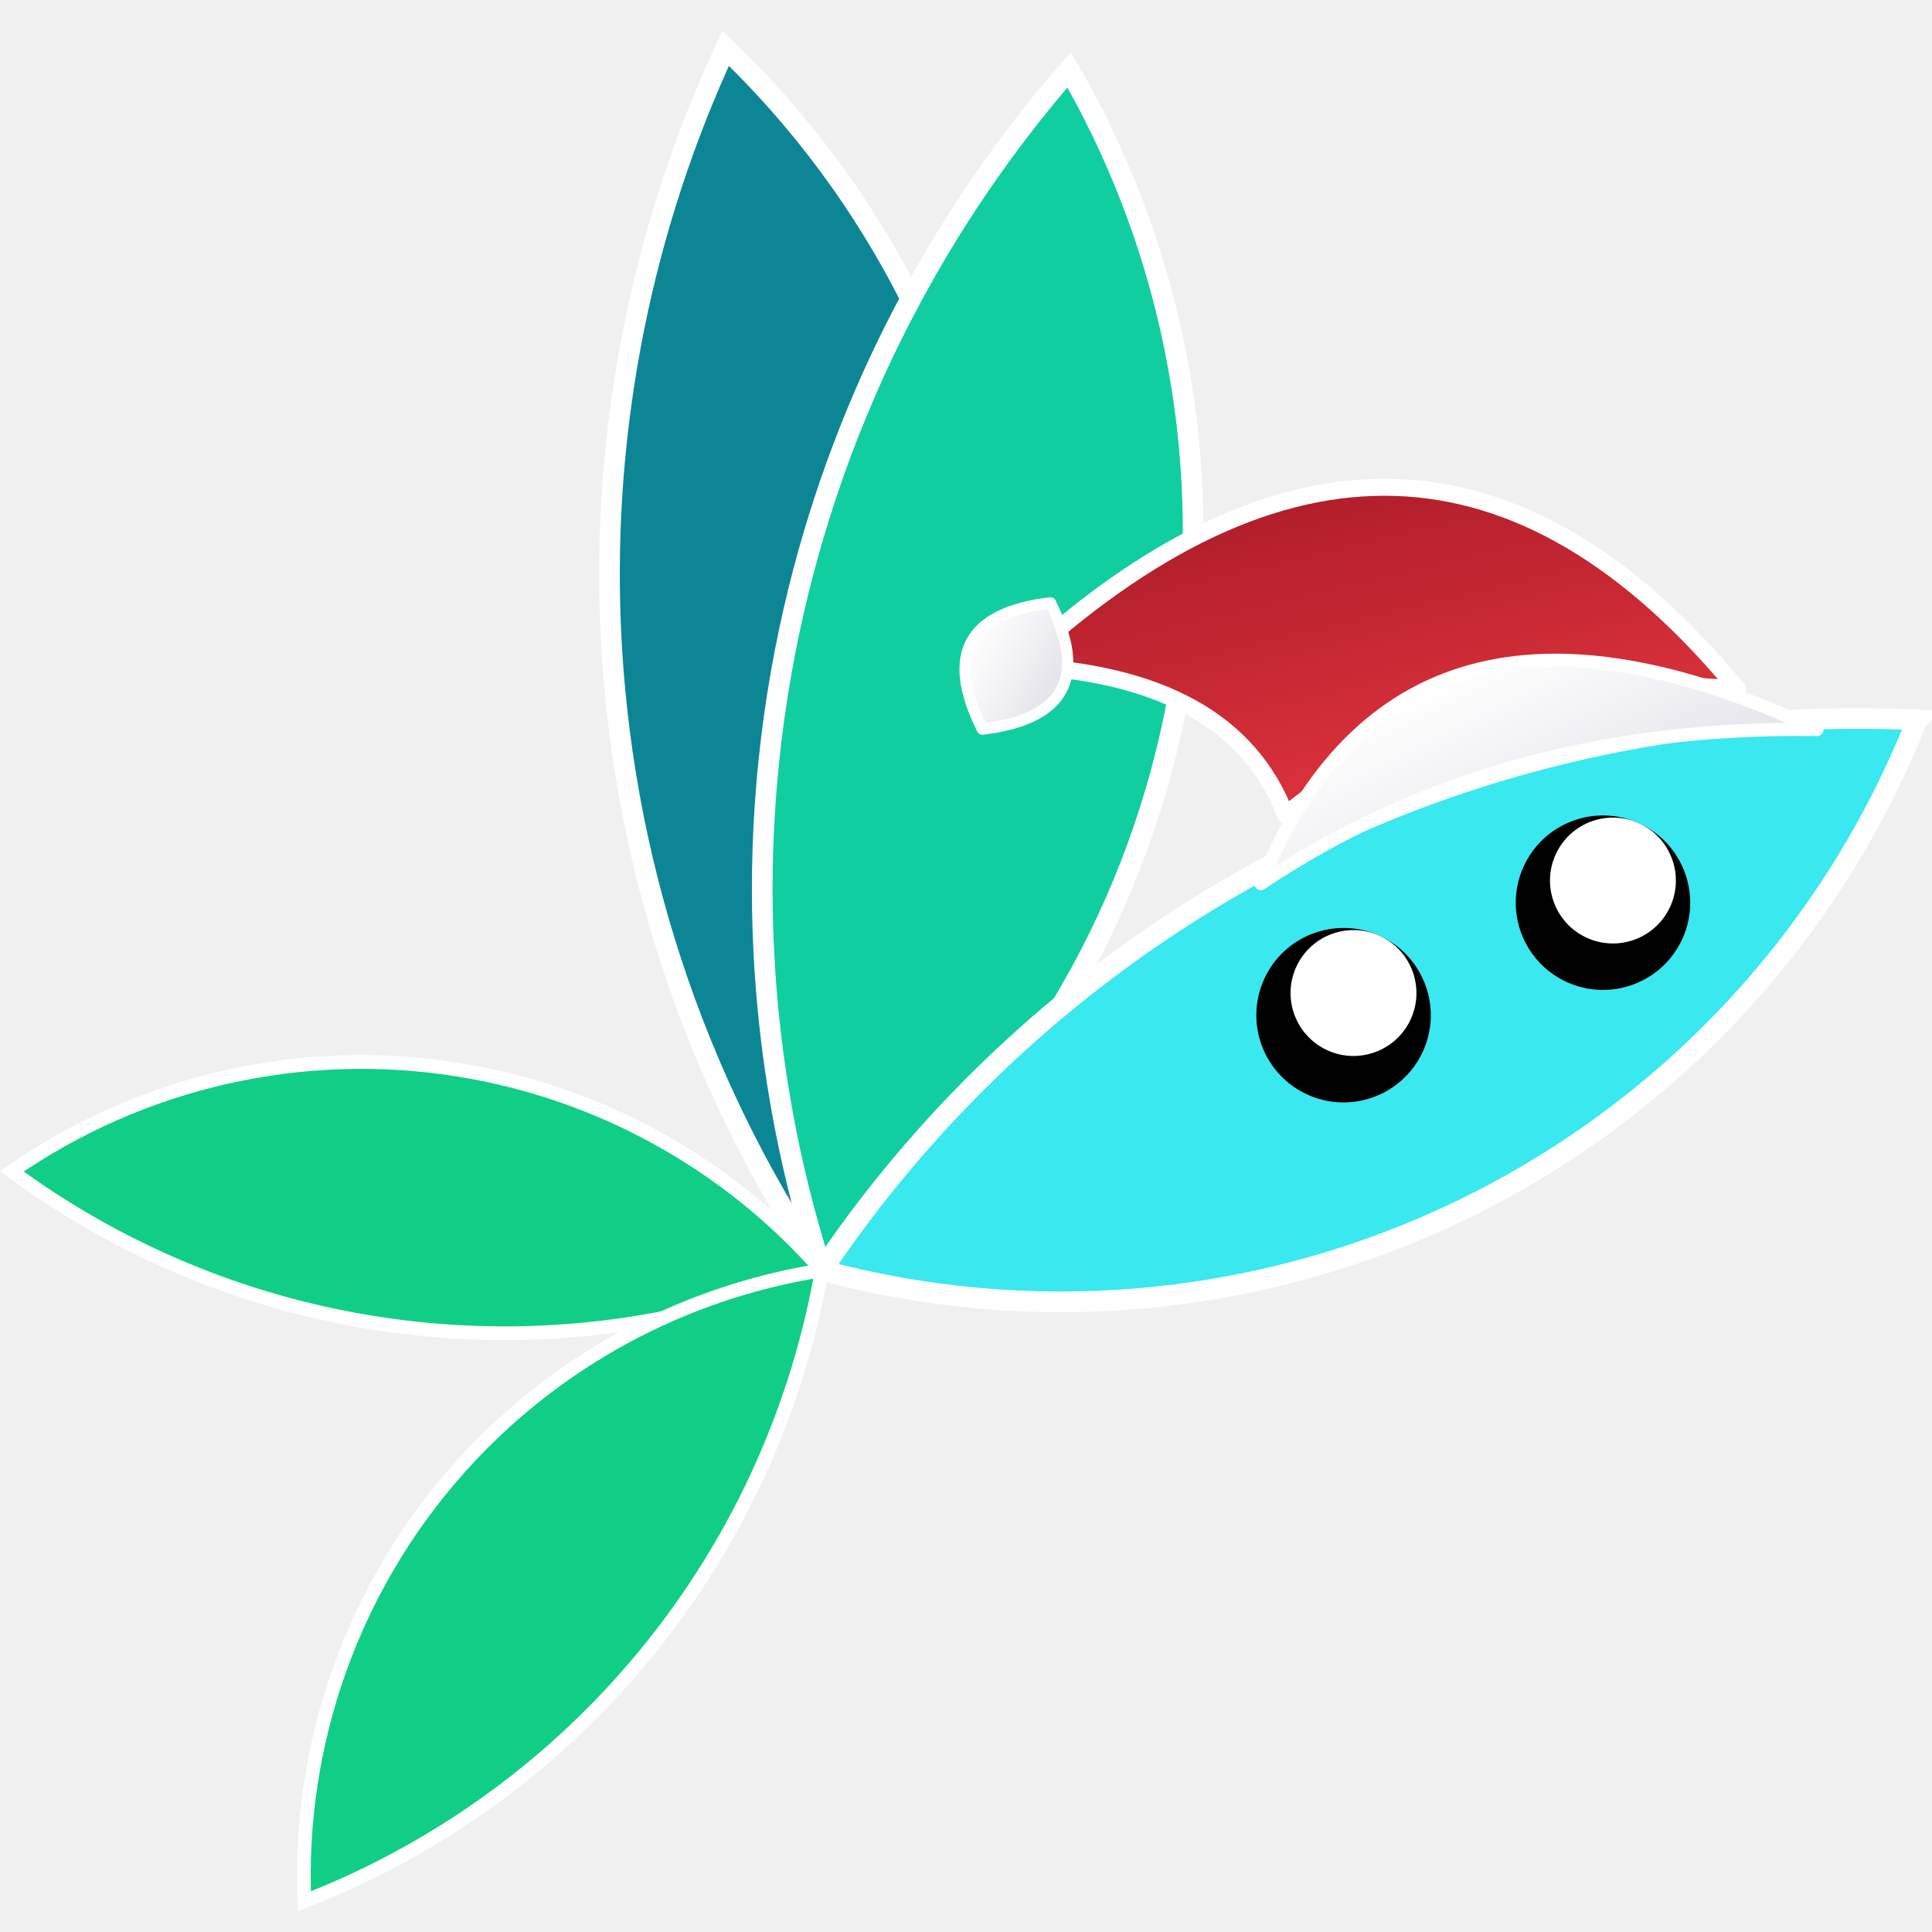
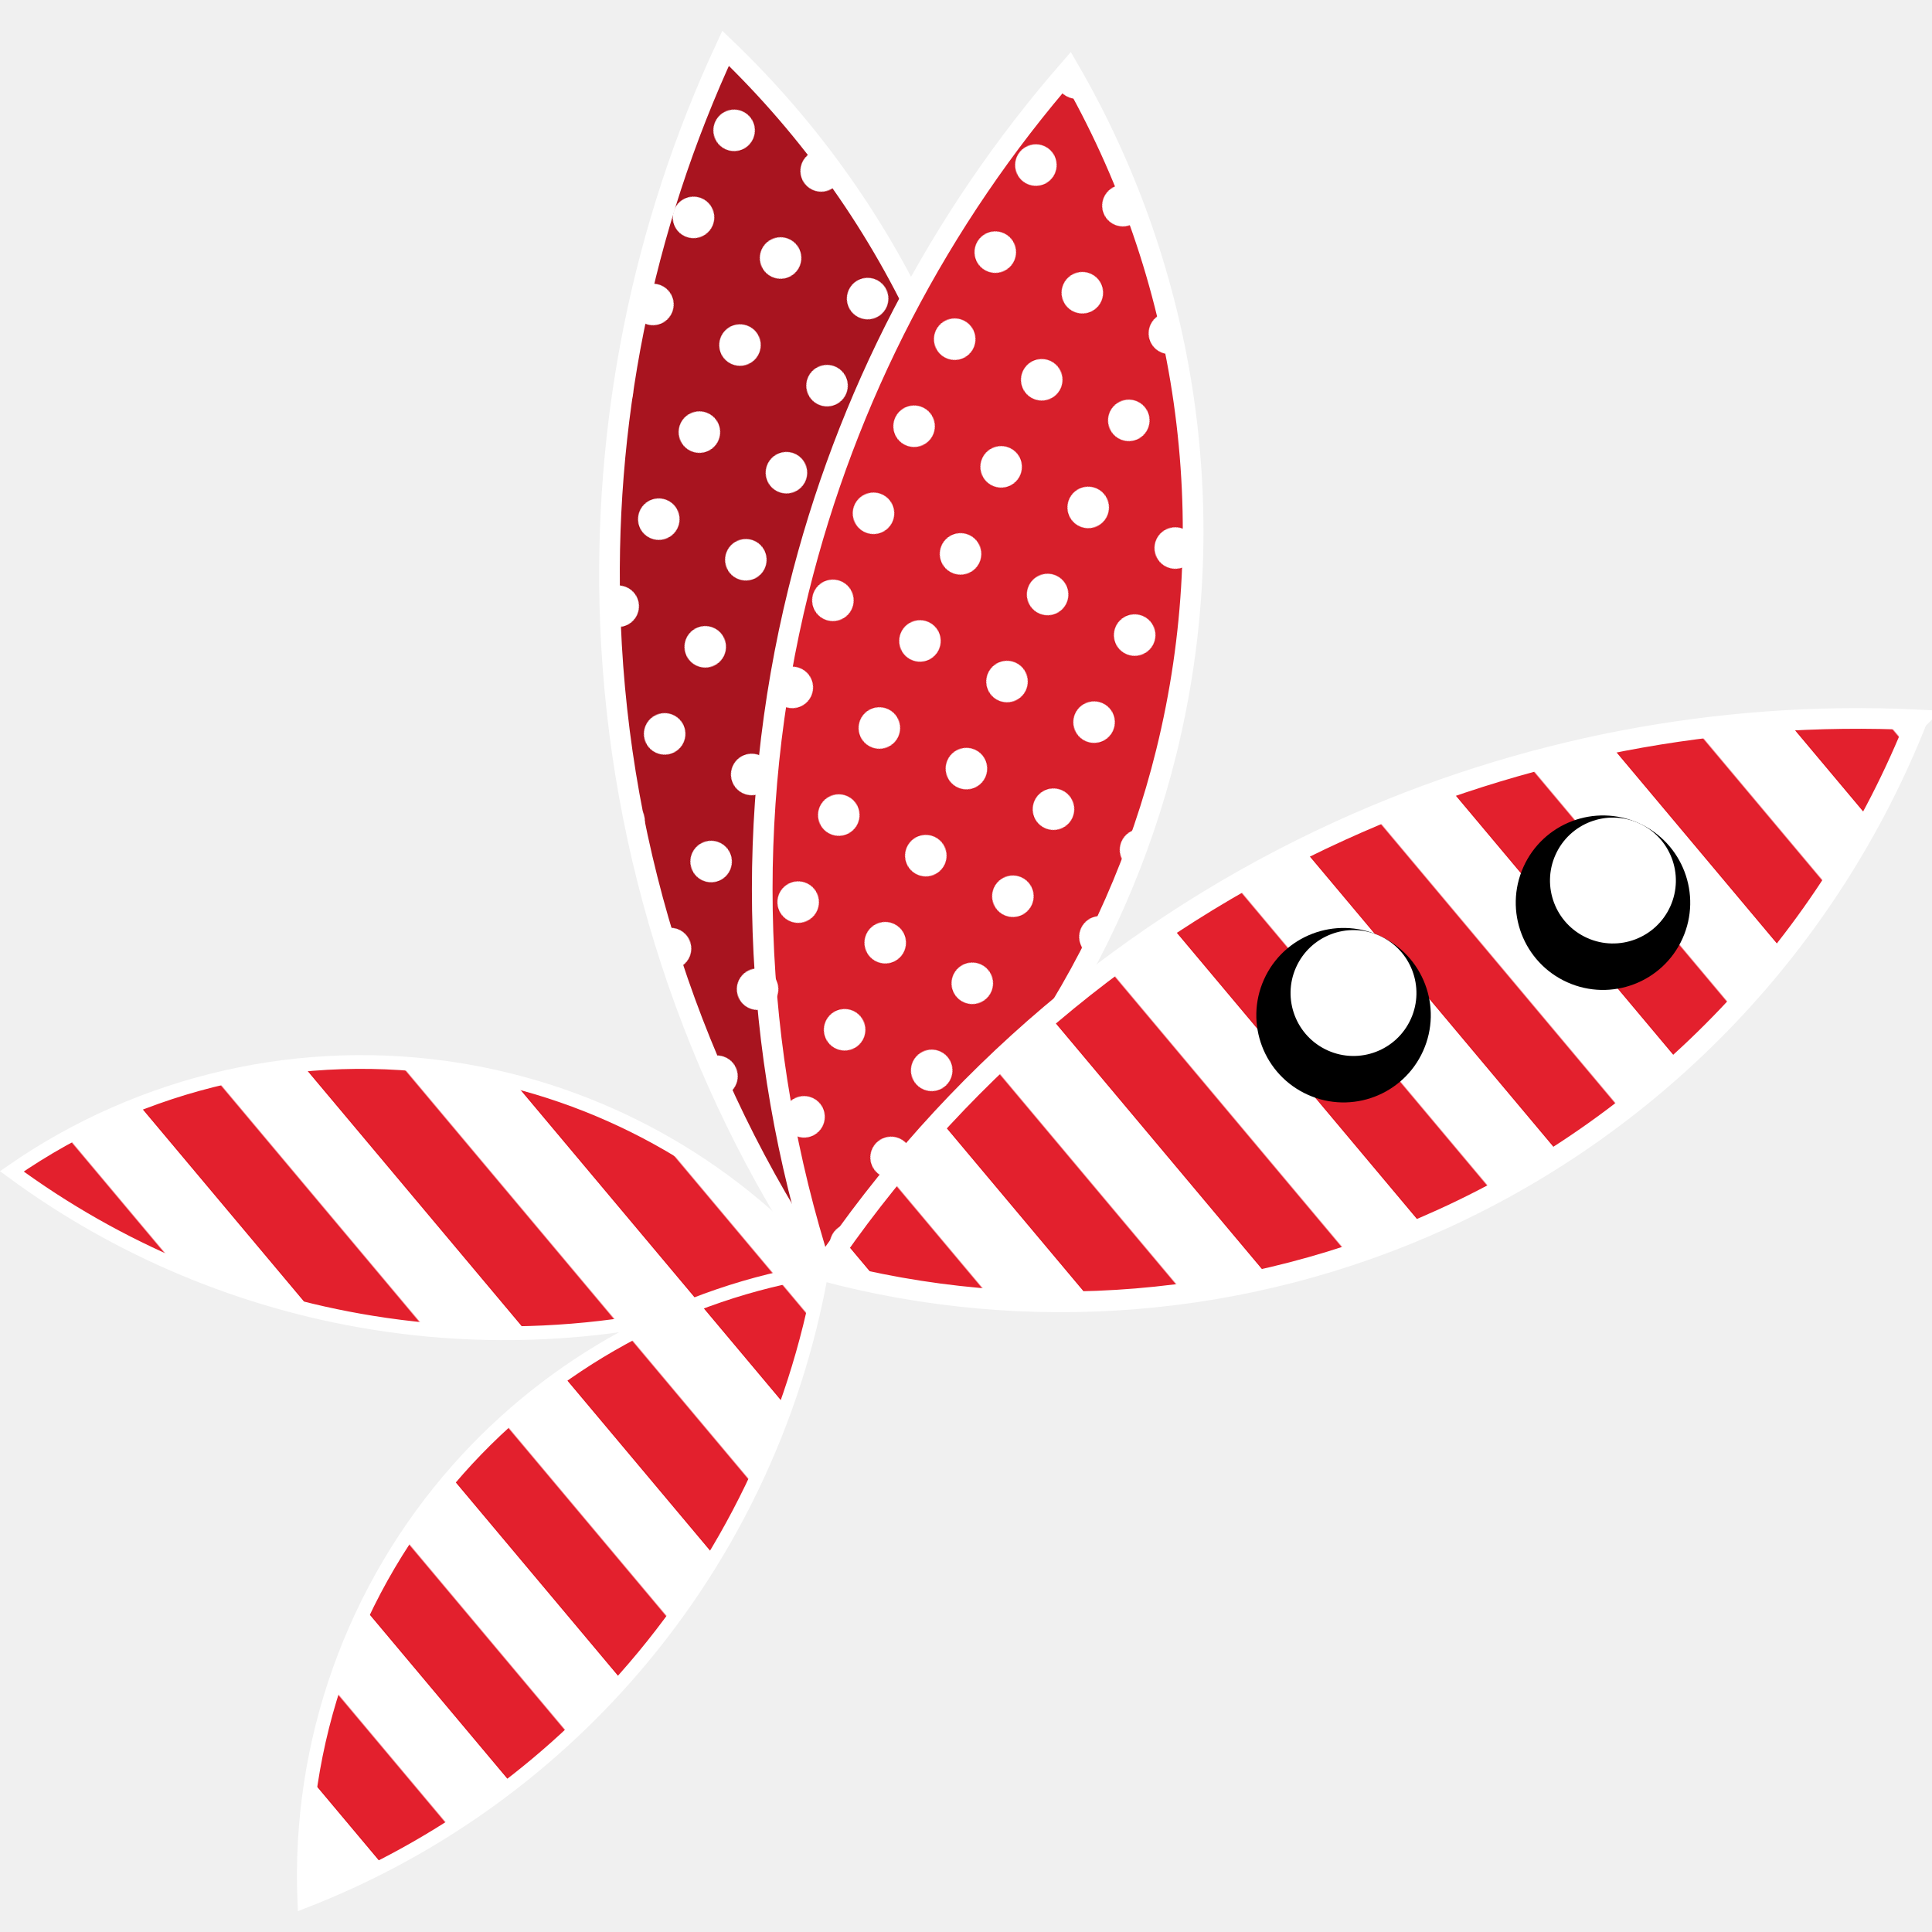
<svg xmlns="http://www.w3.org/2000/svg" width="512" height="512" fill="none" viewBox="0 0 512 512" version="1.1" id="svg7" xml:space="preserve">
  <defs id="defs7">
    <linearGradient id="swatch14">
      <stop style="stop-color:#66003b;stop-opacity:1;" offset="0" id="stop14" />
    </linearGradient>
    <filter style="color-interpolation-filters:sRGB" id="filter11" x="-0.019" y="-0.055" width="1.038" height="1.109">
      <feGaussianBlur in="SourceGraphic" stdDeviation="0.383" result="result3" id="feGaussianBlur9" />
      <feComponentTransfer result="result1" in="result3" id="feComponentTransfer9">
        <feFuncR type="discrete" tableValues="0 0.1 0.2 0.3 0.4 0.5 0.6 0.7 0.8 0.9 1" id="feFuncR9" />
        <feFuncG type="discrete" tableValues="0 0.1 0.2 0.3 0.4 0.5 0.6 0.7 0.8 0.9 1" id="feFuncG9" />
        <feFuncB type="discrete" tableValues="0 0.1 0.2 0.3 0.4 0.5 0.6 0.7 0.8 0.9 1" id="feFuncB9" />
      </feComponentTransfer>
      <feGaussianBlur result="result5" stdDeviation="0.01" id="feGaussianBlur10" />
      <feBlend in2="result5" result="result6" mode="lighten" in="result5" id="feBlend10" />
      <feColorMatrix in="result6" type="luminanceToAlpha" result="result2" id="feColorMatrix10" />
      <feSpecularLighting surfaceScale="5" result="result9" specularExponent="20" in="result2" specularConstant="1" id="feSpecularLighting10">
        <feDistantLight azimuth="180" elevation="90" id="feDistantLight10" />
      </feSpecularLighting>
      <feComposite in2="result6" operator="arithmetic" in="result9" k1="0.4" k3="0.7" result="result3" id="feComposite10" k2="0" k4="0" />
      <feBlend in2="result1" in="result3" mode="normal" result="result8" id="feBlend11" />
      <feComposite in2="SourceGraphic" in="result8" operator="in" result="result7" id="feComposite11" />
    </filter>
  </defs>
-   <path id="path1-4" style="fill:#0c8694;fill-opacity:1;stroke:#ffffff;stroke-width:5.475;stroke-dasharray:none;stroke-opacity:1" d="M 192.289,12.793 A 330.767,330.767 0 0 0 161.779,165.253 330.767,330.767 0 0 0 217.783,336.651 244.083,244.083 0 0 0 267.297,179.325 244.083,244.083 0 0 0 192.289,12.793 Z" />
-   <path id="path1-8-8" style="fill:#11cea1;fill-opacity:1;stroke:#ffffff;stroke-width:5.475;stroke-dasharray:none;stroke-opacity:1" d="M 283.325,18.472 A 330.767,330.767 0 0 0 211.634,156.441 330.767,330.767 0 0 0 217.783,336.651 244.083,244.083 0 0 0 309.081,199.291 244.083,244.083 0 0 0 283.325,18.472 Z" />
-   <path id="path1-8-8-6" style="fill:#11ce87;fill-opacity:1;stroke:#ffffff;stroke-width:3.644;stroke-dasharray:none;stroke-opacity:1" d="M 3.133,310.419 A 220.179,220.179 0 0 0 98.556,350.501 220.179,220.179 0 0 0 217.783,336.651 162.477,162.477 0 0 0 121.701,283.526 162.477,162.477 0 0 0 3.133,310.419 Z" />
-   <path id="path1-8-8-6-0" style="fill:#11ce87;fill-opacity:1;stroke:#ffffff;stroke-width:3.644;stroke-dasharray:none;stroke-opacity:1" d="M 80.651,503.856 A 220.179,220.179 0 0 0 165.612,444.749 220.179,220.179 0 0 0 217.783,336.651 162.477,162.477 0 0 0 121.455,389.328 162.477,162.477 0 0 0 80.651,503.856 Z" />
-   <path id="path1-8-4-0" style="fill:#3ae8ef;fill-opacity:1;stroke:#ffffff;stroke-width:5.475;stroke-dasharray:none;stroke-opacity:1" d="M 508.046,190.77 A 330.767,330.767 0 0 0 355.35,220.08 330.767,330.767 0 0 0 217.783,336.651 244.083,244.083 0 0 0 382.159,323.102 244.083,244.083 0 0 0 508.046,190.77 Z" />
+   <defs>
+     <pattern id="xmas-cane" patternUnits="userSpaceOnUse" width="40" height="40" patternTransform="rotate(-40)">
+       <rect width="40" height="40" fill="#FFFFFF" />
+       <rect width="20" height="40" fill="#E3202D" />
+     </pattern>
+     <pattern id="xmas-dots-front" patternUnits="userSpaceOnUse" width="36" height="36" patternTransform="rotate(-20)">
+       <rect width="36" height="36" fill="#D71F2B" />
+       <circle cx="9" cy="9" r="5.5" fill="#FFFFFF" />
+       <circle cx="27" cy="27" r="5.5" fill="#FFFFFF" />
+     </pattern>
+     <pattern id="xmas-dots-back" patternUnits="userSpaceOnUse" width="36" height="36" patternTransform="rotate(-20)">
+       <rect width="36" height="36" fill="#A8141F" />
+       <circle cx="9" cy="9" r="5.5" fill="#FFFFFF" />
+       <circle cx="27" cy="27" r="5.5" fill="#FFFFFF" />
+     </pattern>
+   </defs>
+   <path id="path1-4" style="fill:url(#xmas-dots-back);fill-opacity:1;stroke:#ffffff;stroke-width:5.475;stroke-dasharray:none;stroke-opacity:1" d="M 192.289,12.793 A 330.767,330.767 0 0 0 161.779,165.253 330.767,330.767 0 0 0 217.783,336.651 244.083,244.083 0 0 0 267.297,179.325 244.083,244.083 0 0 0 192.289,12.793 Z" />
+   <path id="path1-8-8" style="fill:url(#xmas-dots-front);fill-opacity:1;stroke:#ffffff;stroke-width:5.475;stroke-dasharray:none;stroke-opacity:1" d="M 283.325,18.472 A 330.767,330.767 0 0 0 211.634,156.441 330.767,330.767 0 0 0 217.783,336.651 244.083,244.083 0 0 0 309.081,199.291 244.083,244.083 0 0 0 283.325,18.472 Z" />
+   <path id="path1-8-8-6" style="fill:url(#xmas-cane);fill-opacity:1;stroke:#ffffff;stroke-width:3.644;stroke-dasharray:none;stroke-opacity:1" d="M 3.133,310.419 A 220.179,220.179 0 0 0 98.556,350.501 220.179,220.179 0 0 0 217.783,336.651 162.477,162.477 0 0 0 121.701,283.526 162.477,162.477 0 0 0 3.133,310.419 Z" />
+   <path id="path1-8-8-6-0" style="fill:url(#xmas-cane);fill-opacity:1;stroke:#ffffff;stroke-width:3.644;stroke-dasharray:none;stroke-opacity:1" d="M 80.651,503.856 A 220.179,220.179 0 0 0 165.612,444.749 220.179,220.179 0 0 0 217.783,336.651 162.477,162.477 0 0 0 121.455,389.328 162.477,162.477 0 0 0 80.651,503.856 Z" />
+   <path id="path1-8-4-0" style="fill:url(#xmas-cane);fill-opacity:1;stroke:#ffffff;stroke-width:5.475;stroke-dasharray:none;stroke-opacity:1" d="M 508.046,190.77 A 330.767,330.767 0 0 0 355.35,220.08 330.767,330.767 0 0 0 217.783,336.651 244.083,244.083 0 0 0 382.159,323.102 244.083,244.083 0 0 0 508.046,190.77 Z" />
  <circle style="fill:#000000;fill-opacity:1;stroke:none;stroke-width:9.246;stroke-dasharray:none;stroke-opacity:1" id="path2" cx="434.991" cy="99.702" transform="rotate(24.16529)" r="23.115" />
  <circle style="fill:#000000;fill-opacity:1;stroke:none;stroke-width:9.246;stroke-dasharray:none;stroke-opacity:1" id="path2-8" cx="485.513" cy="44.357" transform="rotate(24.16529)" r="23.115" />
  <circle style="fill:#ffffff;fill-opacity:1;stroke:none;stroke-width:6.671;stroke-dasharray:none;stroke-opacity:1" id="path2-8-4" cx="485.513" cy="37.919" transform="rotate(24.16529)" r="16.678" />
  <circle style="fill:#ffffff;fill-opacity:1;stroke:none;stroke-width:6.671;stroke-dasharray:none;stroke-opacity:1" id="path2-8-4-2" cx="434.991" cy="93.264" transform="rotate(24.16529)" r="16.678" />
-   <g transform="translate(217.8,336.7) rotate(-26.68)">
-     <defs>
-       <linearGradient id="wimsy-hat-red" x1="0" y1="1" x2="0.4" y2="0">
-         <stop offset="0" stop-color="#EE3B43" />
-         <stop offset="1" stop-color="#B21E2B" />
-       </linearGradient>
-       <linearGradient id="wimsy-hat-fur" x1="0" y1="0" x2="0" y2="1">
-         <stop offset="0" stop-color="#FFFFFF" />
-         <stop offset="1" stop-color="#E4E2EA" />
-       </linearGradient>
-     </defs>
-     <path fill="url(#wimsy-hat-red)" stroke="#FFFFFF" stroke-width="4.5" stroke-linejoin="round" d="M 286.0,-28.7 Q 256.0,-160.0 118.0,-120.0 Q 168.0,-92.3 164.0,-52.7 Q 225.0,-66.7 286.0,-28.7 Z" />
-     <path fill="url(#wimsy-hat-fur)" stroke="#FFFFFF" stroke-width="3.5" stroke-linejoin="round" d="M 150.0,-39.4 Q 225.0,-104.8 300.0,-9.7 Q 225.0,-48.8 150.0,-39.4 Z" />
-     <path fill="url(#wimsy-hat-fur)" stroke="#FFFFFF" stroke-width="3" stroke-linejoin="round" transform="translate(118.0,-120.0) rotate(-35)" d="M -19,0 Q 0,-27 19,0 Q 0,27 -19,0 Z" />
-   </g>
</svg>
